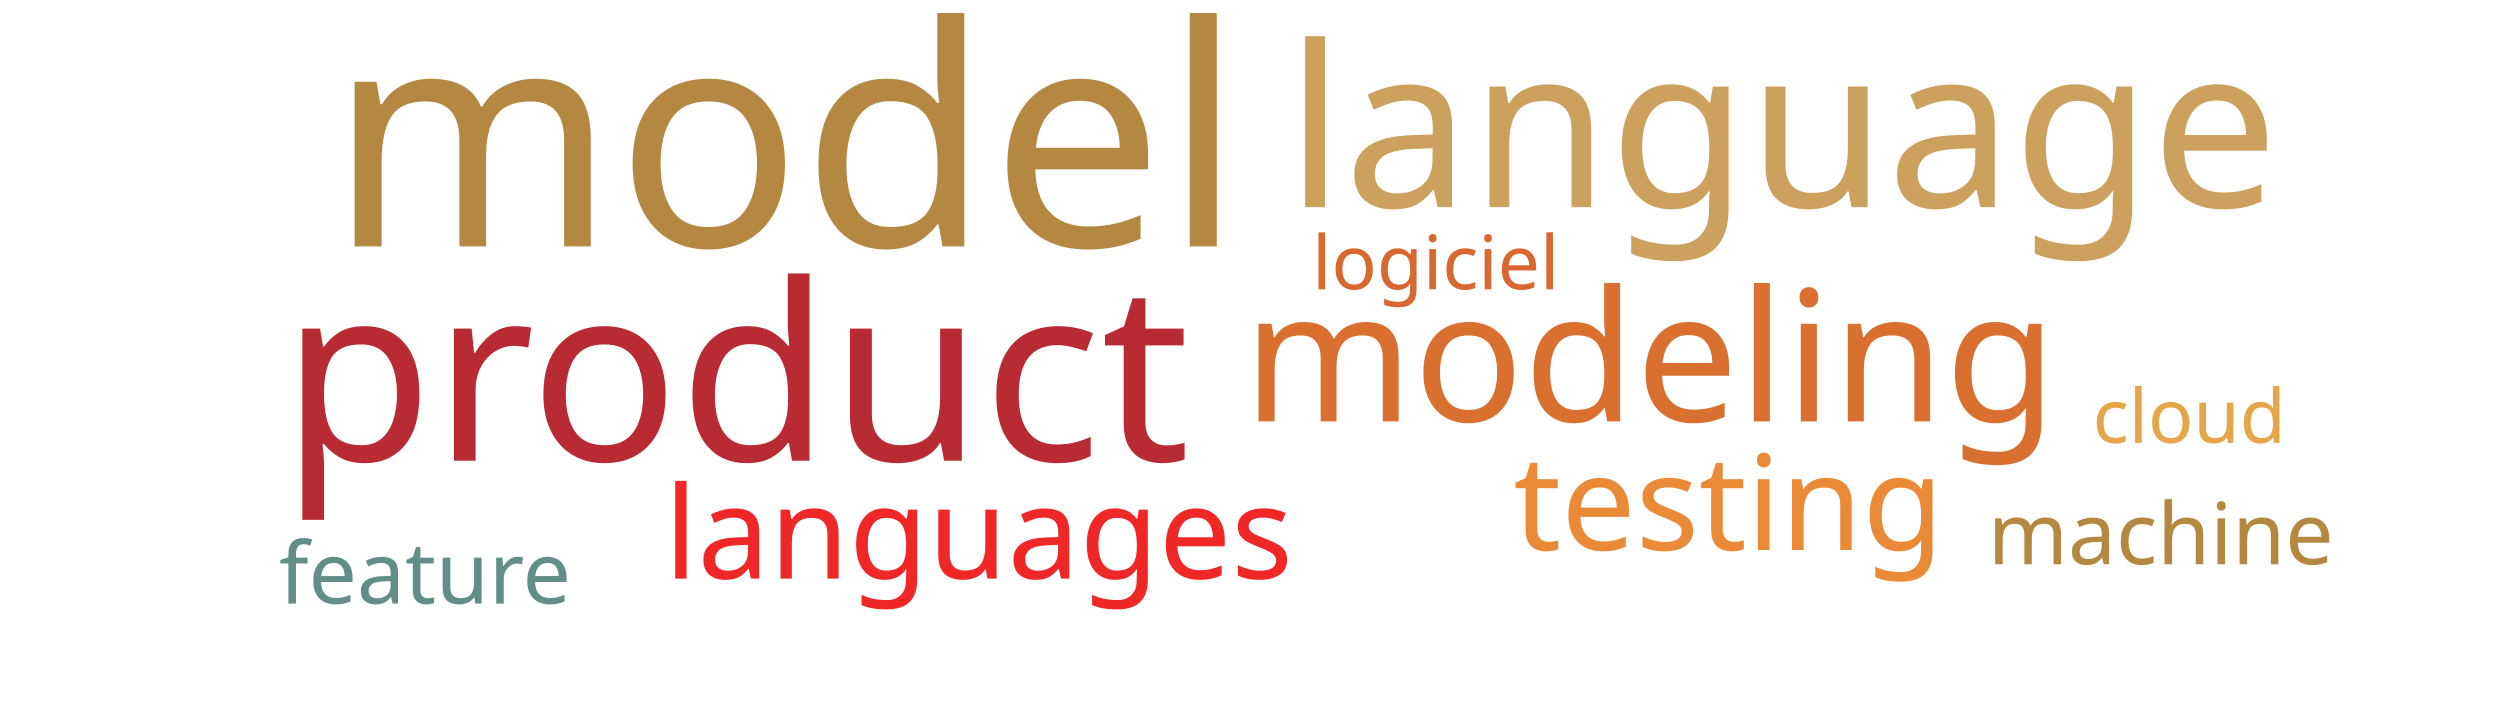
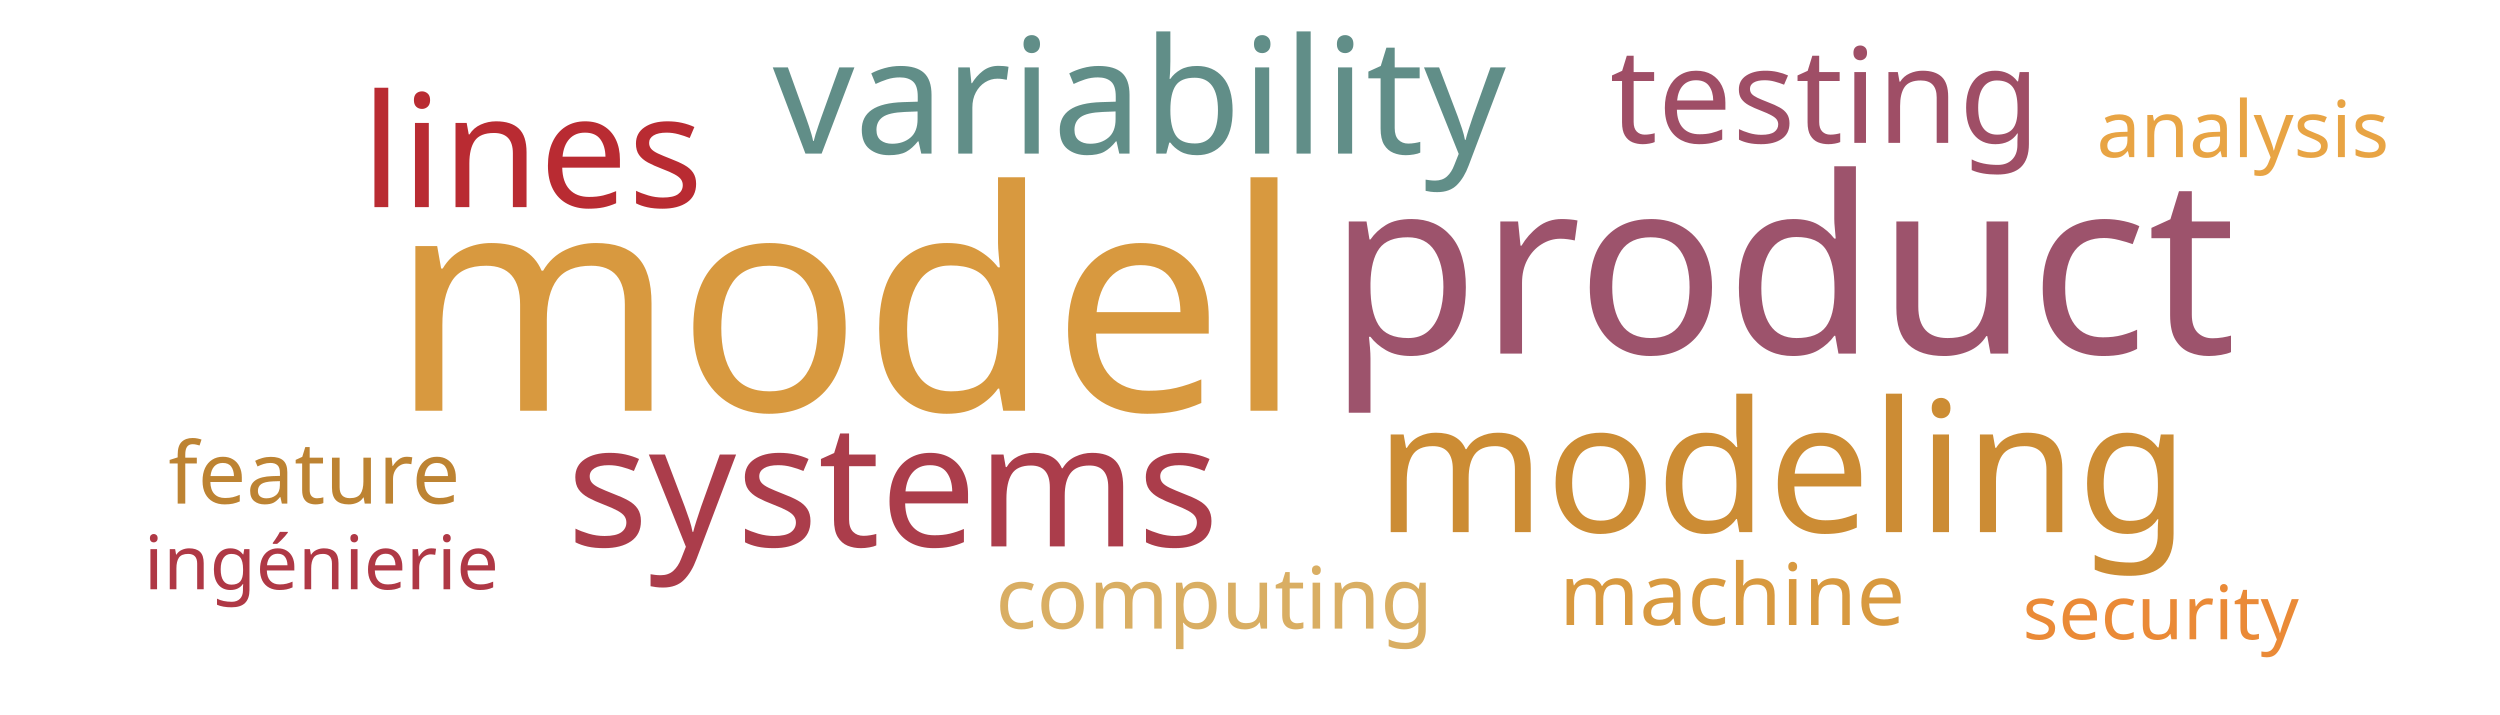
<svg xmlns="http://www.w3.org/2000/svg" width="700" height="200">
  <g transform="translate(350, 100)">
-     <text text-anchor="middle" style="font-family: Impact; font-size: 86px; fill: #b58842" transform="translate(-130,-31)rotate(0)">model</text>
-     <text text-anchor="middle" style="font-family: Impact; font-size: 69px; fill: #b92b32" transform="translate(-144,29)rotate(0)">product</text>
-     <text text-anchor="middle" style="font-family: Impact; font-size: 63px; fill: #cba15d" transform="translate(149,-42)rotate(0)">language</text>
-     <text text-anchor="middle" style="font-family: Impact; font-size: 51px; fill: #d9702f" transform="translate(112,18)rotate(0)">modeling</text>
-     <text text-anchor="middle" style="font-family: Impact; font-size: 37px; fill: #ea8a37" transform="translate(134,54)rotate(0)">testing</text>
-     <text text-anchor="middle" style="font-family: Impact; font-size: 36px; fill: #ef2727" transform="translate(-76,62)rotate(0)">languages</text>
-     <text text-anchor="middle" style="font-family: Impact; font-size: 24px; fill: #b58842" transform="translate(255,58)rotate(0)">machine</text>
-     <text text-anchor="middle" style="font-family: Impact; font-size: 24px; fill: #618e88" transform="translate(-231,69)rotate(0)">feature</text>
-     <text text-anchor="middle" style="font-family: Impact; font-size: 21px; fill: #d8682f" transform="translate(52,-19)rotate(0)">logiciel</text>
-     <text text-anchor="middle" style="font-family: Impact; font-size: 21px; fill: #e5a549" transform="translate(263,24)rotate(0)">cloud</text>
+     <text text-anchor="middle" style="font-family: Impact; font-size: 86px; fill: #d8993f" transform="translate(-113,15)rotate(0)">model</text>
+     <text text-anchor="middle" style="font-family: Impact; font-size: 69px; fill: #9d536c" transform="translate(149,-1)rotate(0)">product</text>
+     <text text-anchor="middle" style="font-family: Impact; font-size: 51px; fill: #cc8c34" transform="translate(149,49)rotate(0)">modeling</text>
+     <text text-anchor="middle" style="font-family: Impact; font-size: 48px; fill: #ab3d4b" transform="translate(-100,53)rotate(0)">systems</text>
+     <text text-anchor="middle" style="font-family: Impact; font-size: 45px; fill: #618e88" transform="translate(-31,-57)rotate(0)">variability</text>
+     <text text-anchor="middle" style="font-family: Impact; font-size: 44px; fill: #b92b32" transform="translate(-201,-42)rotate(0)">lines</text>
+     <text text-anchor="middle" style="font-family: Impact; font-size: 37px; fill: #9f4e66" transform="translate(161,-60)rotate(0)">testing</text>
+     <text text-anchor="middle" style="font-family: Impact; font-size: 24px; fill: #d9ae63" transform="translate(-10,76)rotate(0)">computing</text>
+     <text text-anchor="middle" style="font-family: Impact; font-size: 24px; fill: #bd8332" transform="translate(-262,41)rotate(0)">feature</text>
+     <text text-anchor="middle" style="font-family: Impact; font-size: 24px; fill: #d8993f" transform="translate(135,75)rotate(0)">machine</text>
+     <text text-anchor="middle" style="font-family: Impact; font-size: 22px; fill: #e8a444" transform="translate(278,-56)rotate(0)">analysis</text>
+     <text text-anchor="middle" style="font-family: Impact; font-size: 21px; fill: #af3845" transform="translate(-260,65)rotate(0)">ingénierie</text>
+     <text text-anchor="middle" style="font-family: Impact; font-size: 21px; fill: #ea8a37" transform="translate(255,79)rotate(0)">security</text>
  </g>
</svg>
